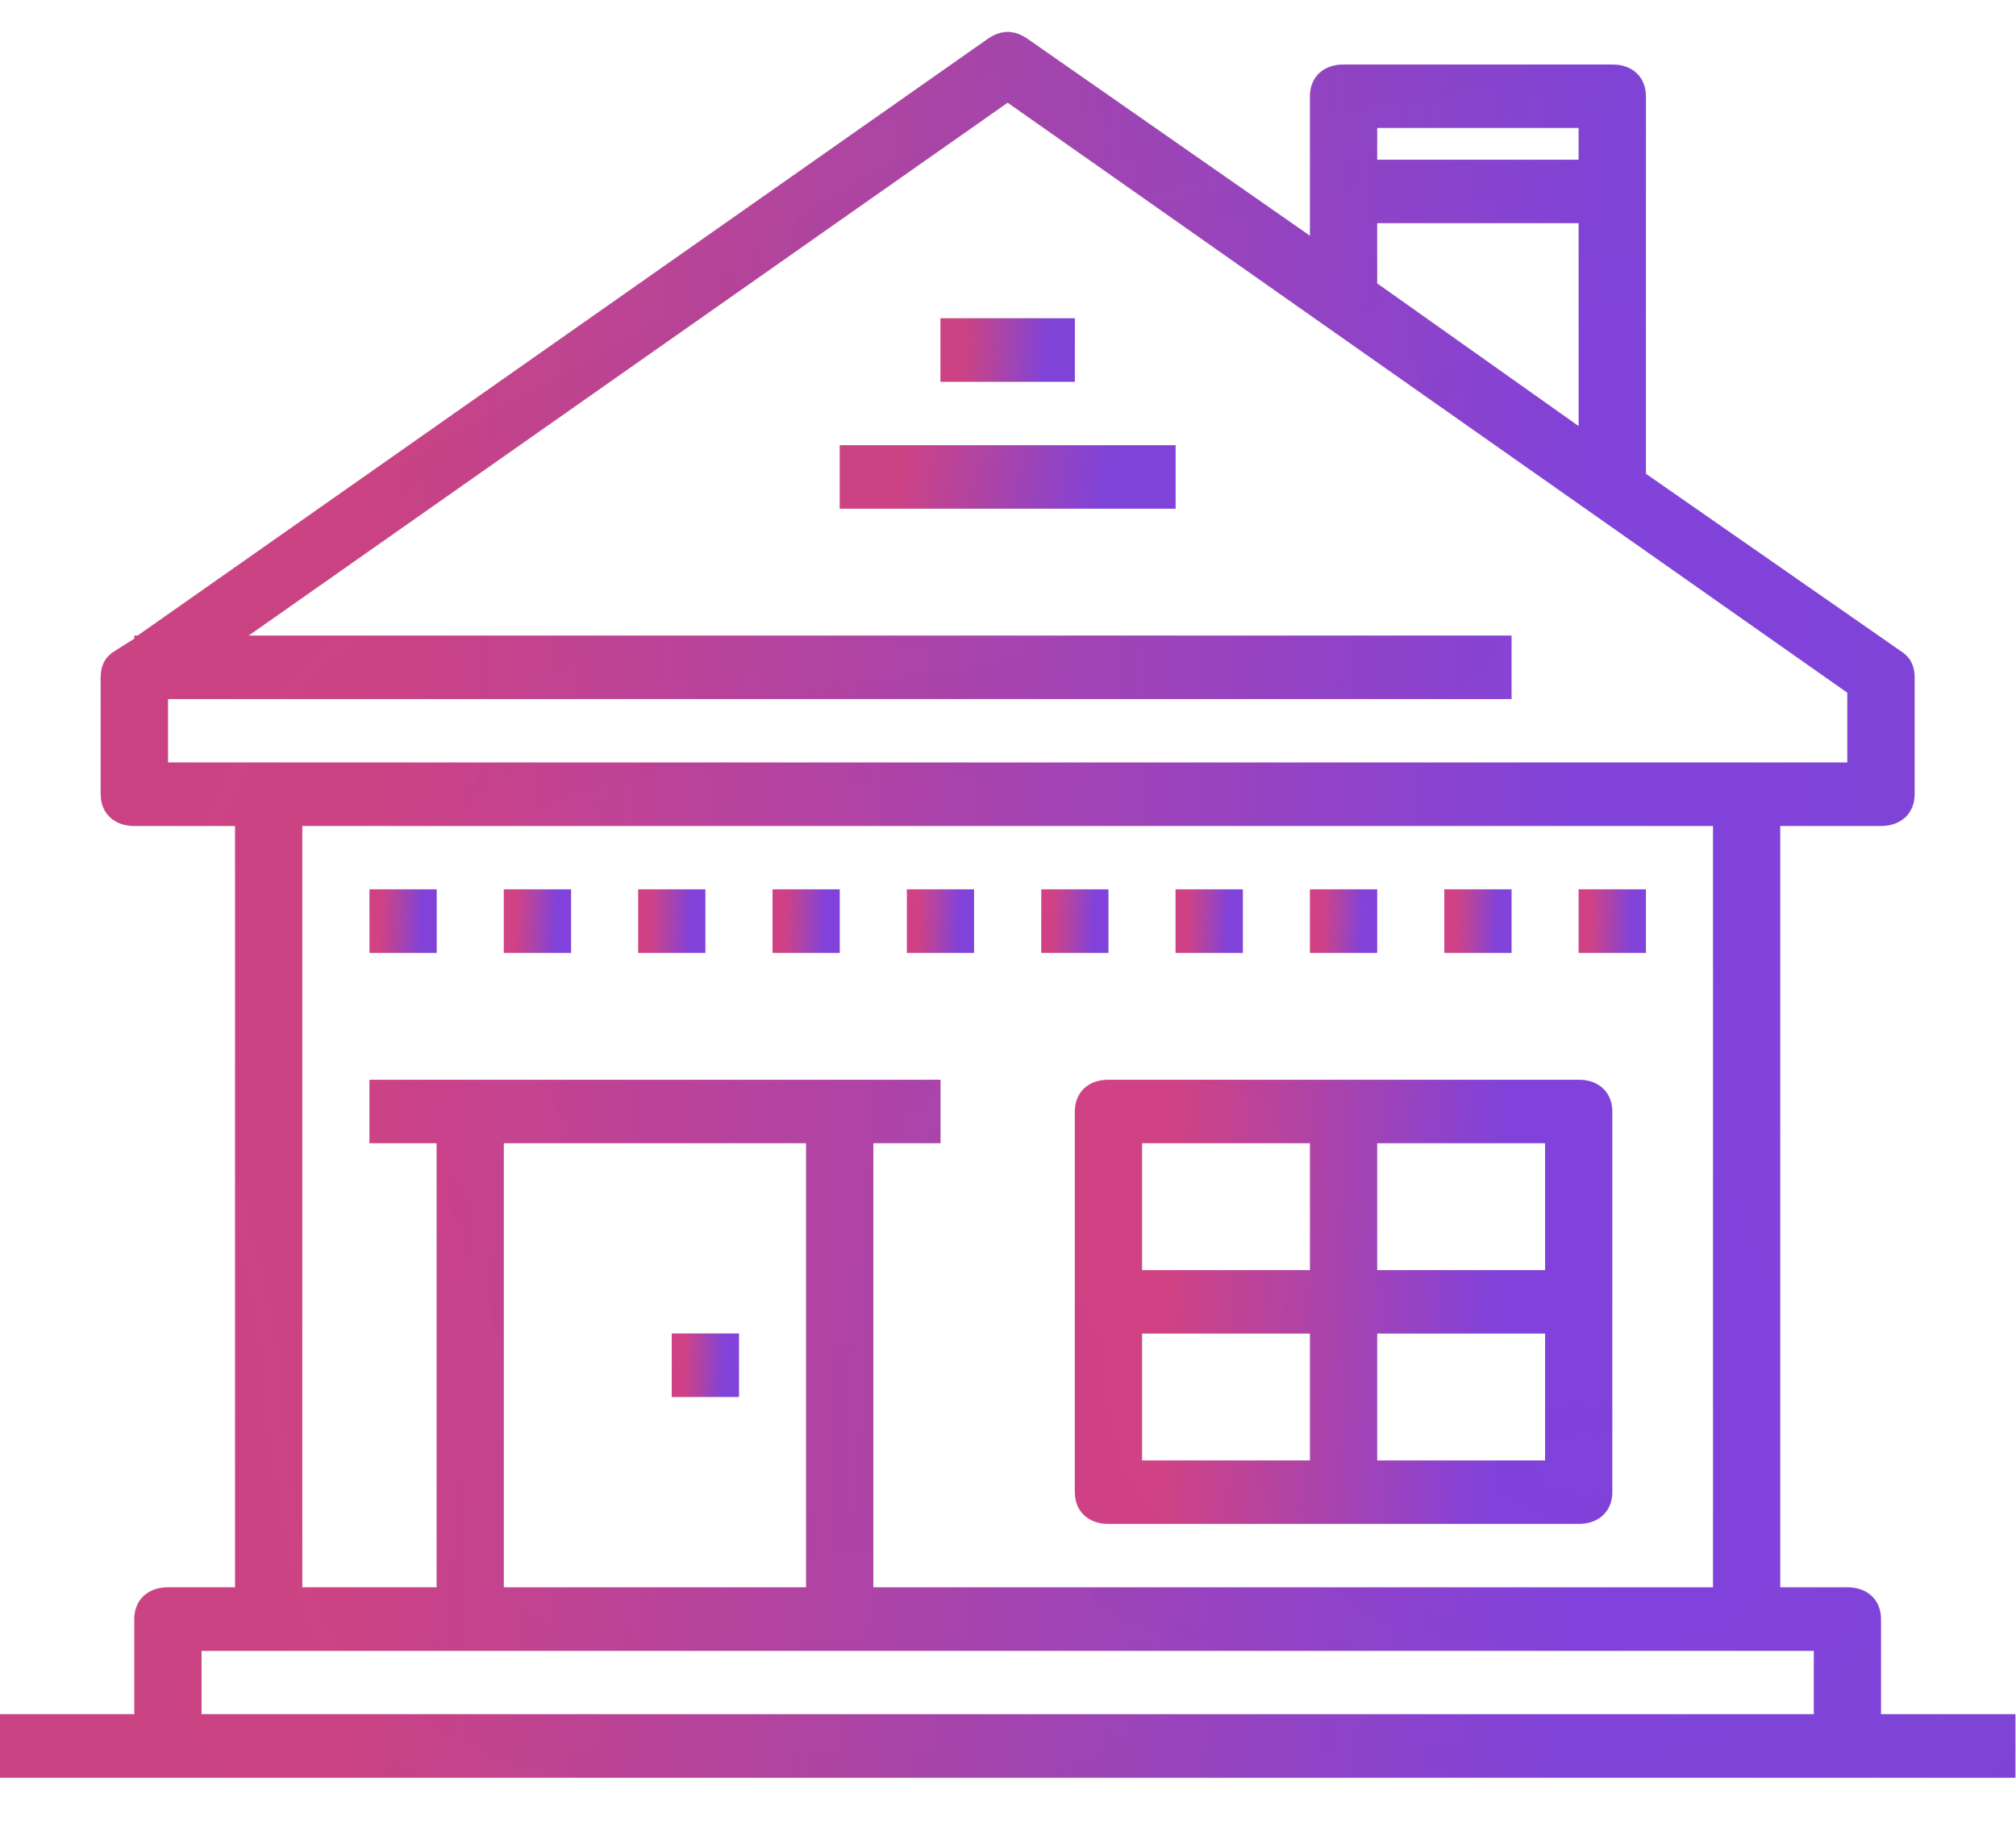
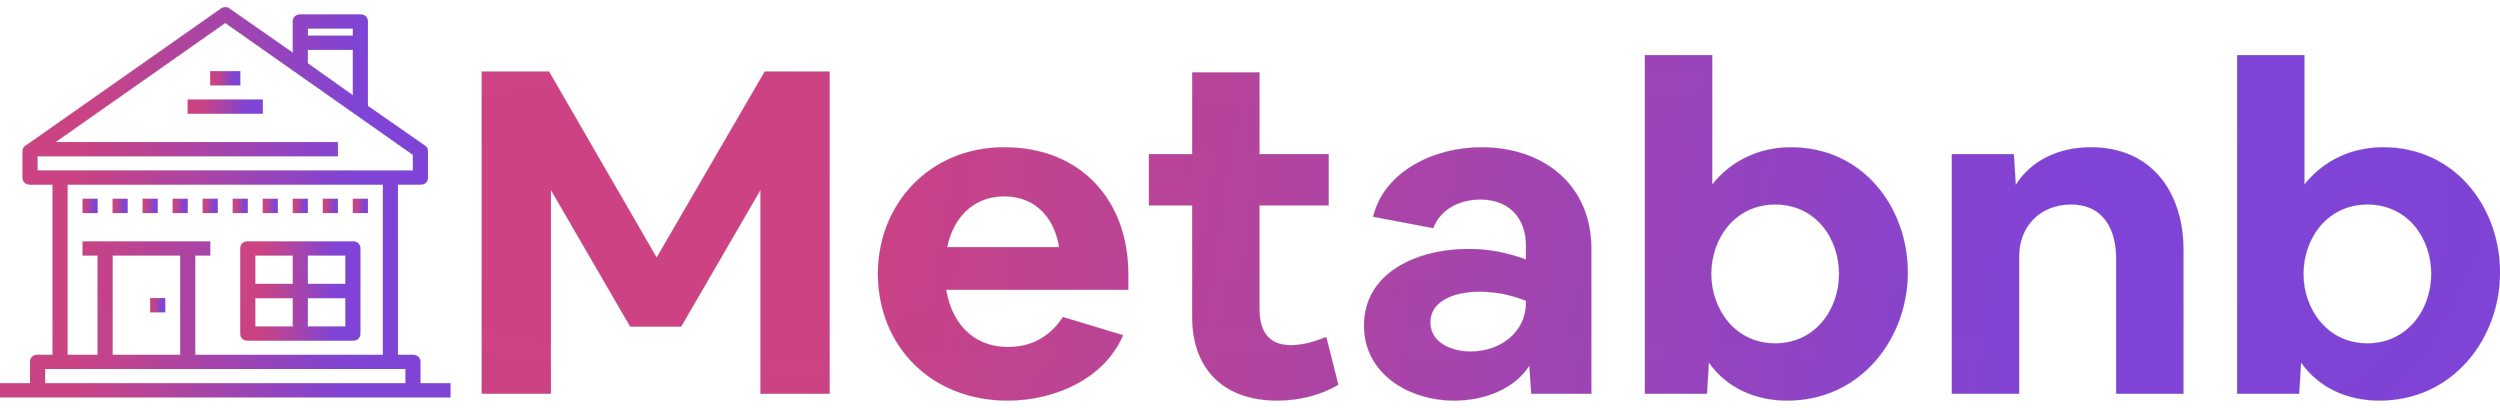
- <svg xmlns="http://www.w3.org/2000/svg" width="42" height="38" viewBox="0 0 42 38" fill="none">
+ <svg xmlns="http://www.w3.org/2000/svg" width="233" height="38" viewBox="0 0 233 38" fill="none">
  <g filter="url(#filter0_i_1_269)">
-     <path d="M22.393 6.632H19.593V7.954H22.393V6.632Z" fill="url(#paint0_linear_1_269)" />
-     <path d="M24.492 9.276H17.494V10.598H24.492V9.276Z" fill="url(#paint1_linear_1_269)" />
-     <path d="M9.097 18.53H7.698V19.852H9.097V18.53Z" fill="url(#paint2_linear_1_269)" />
-     <path d="M11.896 18.53H10.497V19.852H11.896V18.53Z" fill="url(#paint3_linear_1_269)" />
-     <path d="M14.695 18.53H13.296V19.852H14.695V18.53Z" fill="url(#paint4_linear_1_269)" />
-     <path d="M17.494 18.53H16.095V19.852H17.494V18.53Z" fill="url(#paint5_linear_1_269)" />
-     <path d="M20.293 18.53H18.894V19.852H20.293V18.53Z" fill="url(#paint6_linear_1_269)" />
-     <path d="M23.092 18.53H21.693V19.852H23.092V18.53Z" fill="url(#paint7_linear_1_269)" />
-     <path d="M25.892 18.53H24.492V19.852H25.892V18.53Z" fill="url(#paint8_linear_1_269)" />
-     <path d="M28.691 18.53H27.291V19.852H28.691V18.53Z" fill="url(#paint9_linear_1_269)" />
-     <path d="M31.49 18.53H30.09V19.852H31.49V18.53Z" fill="url(#paint10_linear_1_269)" />
-     <path d="M34.289 18.53H32.889V19.852H34.289V18.53Z" fill="url(#paint11_linear_1_269)" />
-     <path d="M15.395 27.783H13.995V29.105H15.395V27.783Z" fill="url(#paint12_linear_1_269)" />
-     <path d="M22.393 23.157V31.088C22.393 31.485 22.672 31.749 23.092 31.749H32.889C33.309 31.749 33.589 31.485 33.589 31.088V23.157C33.589 22.76 33.309 22.496 32.889 22.496H23.092C22.672 22.496 22.393 22.761 22.393 23.157ZM23.792 27.784H27.291V30.427H23.792V27.784ZM28.691 30.427V27.784H32.189V30.427H28.691ZM32.189 26.462H28.691V23.818H32.189V26.462ZM27.291 23.818V26.462H23.792V23.818H27.291Z" fill="url(#paint13_linear_1_269)" />
-     <path d="M39.187 35.715V33.732C39.187 33.336 38.907 33.071 38.487 33.071H37.088V17.208H39.187C39.607 17.208 39.887 16.943 39.887 16.547V14.101C39.887 13.903 39.817 13.704 39.607 13.572L34.289 9.871V2.005C34.289 1.609 34.009 1.344 33.589 1.344H27.991C27.571 1.344 27.291 1.609 27.291 2.005V4.913L21.413 0.815C21.133 0.617 20.853 0.617 20.573 0.815L2.869 13.242H2.799V13.308L2.379 13.572C2.169 13.704 2.099 13.903 2.099 14.101V16.547C2.099 16.943 2.379 17.208 2.799 17.208H4.898V33.071H3.499C3.079 33.071 2.799 33.336 2.799 33.732V35.715H0V37.037H3.499H38.487H41.986V35.715H39.187ZM32.889 2.666V3.327H28.691V2.666H32.889ZM28.691 4.649H32.889V8.879L28.691 5.905V4.649ZM3.499 14.564H31.49V13.242H5.178L20.993 2.138L38.487 14.432V15.886H36.388H5.598H3.499V14.564ZM6.298 17.208H35.688V33.071H18.194V23.818H19.593V22.496H17.494H9.797H7.697V23.818H9.097V33.071H6.298V17.208ZM10.496 23.818H16.794V33.071H10.496V23.818ZM4.199 35.715V34.393H5.598H9.797H17.494H36.388H37.788V35.715H4.199Z" fill="url(#paint14_linear_1_269)" />
+     <path d="M44.897 6.664V36.699H51.346V17.705L58.736 30.438H63.483L70.873 17.705V36.699H77.322V6.664H71.276L61.199 24.008L51.167 6.664H44.897ZM81.823 25.489C81.823 32.257 86.794 37.333 93.915 37.333C98.349 37.333 102.962 35.261 104.664 31.242L99.066 29.55C97.901 31.326 96.199 32.342 93.96 32.342C90.556 32.342 88.675 29.973 88.183 27.012H105.156V25.531C105.156 18.762 100.812 13.728 93.602 13.728C86.526 13.728 81.823 19.143 81.823 25.489ZM93.602 18.297C96.602 18.297 98.304 20.412 98.707 23.035H88.272C88.81 20.412 90.601 18.297 93.602 18.297ZM107.084 14.363V19.143H111.114V29.55C111.114 34.372 114.025 37.333 119.041 37.333C121.012 37.333 123.027 36.868 124.729 35.853L123.609 31.411C122.534 31.834 121.46 32.172 120.295 32.172C118.101 32.172 117.384 30.692 117.384 28.831V19.143H123.833V14.363H117.384V6.748H111.114V14.363H107.084ZM135.548 37.333C138.235 37.333 141.101 36.318 142.535 34.076L142.714 36.699H148.312V23.162C148.312 17.324 143.968 13.728 138.056 13.728C133.712 13.728 129.009 15.928 127.979 20.201L133.578 21.258C134.249 19.482 136.041 18.593 137.966 18.593C140.698 18.593 142.221 20.37 142.221 22.866V24.177C140.385 23.543 138.817 23.204 136.847 23.204C132.144 23.204 127.128 25.362 127.128 30.353C127.128 34.795 131.249 37.333 135.548 37.333ZM133.309 30.057C133.309 27.815 135.951 27.181 137.877 27.181C138.638 27.181 139.355 27.265 140.116 27.392C140.878 27.561 141.549 27.773 142.221 28.027V28.238C142.221 30.988 139.803 32.765 137.071 32.765C135.324 32.765 133.309 31.961 133.309 30.057ZM153.308 5.141V36.699H159.086L159.265 33.78C160.922 36.149 163.609 37.333 166.565 37.333C173.506 37.333 177.806 31.453 177.806 25.404C177.806 19.355 173.641 13.728 166.923 13.728C163.967 13.728 161.37 14.955 159.578 17.197V5.141H153.308ZM165.445 19.058C169.252 19.058 171.401 22.231 171.401 25.531C171.401 28.873 169.162 32.003 165.445 32.003C161.683 32.003 159.489 28.788 159.489 25.531C159.489 22.189 161.728 19.058 165.445 19.058ZM181.911 14.363V36.699H188.181V23.881C188.181 21.131 190.107 19.058 193.018 19.058C196.108 19.058 197.228 21.47 197.228 24.05V36.699H203.498V23.289C203.498 18.086 200.676 13.728 194.854 13.728C191.988 13.728 189.346 14.87 187.868 17.239L187.689 14.363H181.911ZM208.503 5.141V36.699H214.28L214.459 33.78C216.116 36.149 218.803 37.333 221.759 37.333C228.701 37.333 233 31.453 233 25.404C233 19.355 228.835 13.728 222.117 13.728C219.161 13.728 216.564 14.955 214.772 17.197V5.141H208.503ZM220.639 19.058C224.446 19.058 226.596 22.231 226.596 25.531C226.596 28.873 224.356 32.003 220.639 32.003C216.877 32.003 214.683 28.788 214.683 25.531C214.683 22.189 216.922 19.058 220.639 19.058Z" fill="url(#paint0_linear_1_269)" />
+     <path d="M22.393 6.632H19.593V7.954H22.393V6.632Z" fill="url(#paint1_linear_1_269)" />
+     <path d="M24.492 9.276H17.494V10.598H24.492V9.276Z" fill="url(#paint2_linear_1_269)" />
+     <path d="M9.097 18.53H7.698V19.852H9.097V18.53Z" fill="url(#paint3_linear_1_269)" />
+     <path d="M11.896 18.53H10.497V19.852H11.896V18.53Z" fill="url(#paint4_linear_1_269)" />
+     <path d="M14.695 18.53H13.296V19.852H14.695V18.53Z" fill="url(#paint5_linear_1_269)" />
+     <path d="M17.494 18.53H16.095V19.852H17.494V18.53Z" fill="url(#paint6_linear_1_269)" />
+     <path d="M20.293 18.53H18.894V19.852H20.293V18.53Z" fill="url(#paint7_linear_1_269)" />
+     <path d="M23.092 18.53H21.693V19.852H23.092V18.53Z" fill="url(#paint8_linear_1_269)" />
+     <path d="M25.892 18.53H24.492V19.852H25.892V18.53Z" fill="url(#paint9_linear_1_269)" />
+     <path d="M28.691 18.53H27.291V19.852H28.691V18.53Z" fill="url(#paint10_linear_1_269)" />
+     <path d="M31.49 18.53H30.09V19.852H31.49V18.53Z" fill="url(#paint11_linear_1_269)" />
+     <path d="M34.289 18.53H32.889V19.852H34.289V18.53Z" fill="url(#paint12_linear_1_269)" />
+     <path d="M15.395 27.783H13.995V29.105H15.395V27.783Z" fill="url(#paint13_linear_1_269)" />
+     <path d="M22.393 23.157V31.088C22.393 31.485 22.672 31.749 23.092 31.749H32.889C33.309 31.749 33.589 31.485 33.589 31.088V23.157C33.589 22.76 33.309 22.496 32.889 22.496H23.092C22.672 22.496 22.393 22.761 22.393 23.157ZM23.792 27.784H27.291V30.427H23.792V27.784ZM28.691 30.427V27.784H32.189V30.427H28.691ZM32.189 26.462H28.691V23.818H32.189V26.462ZM27.291 23.818V26.462H23.792V23.818H27.291Z" fill="url(#paint14_linear_1_269)" />
+     <path d="M39.187 35.715V33.732C39.187 33.336 38.907 33.071 38.487 33.071H37.088V17.208H39.187C39.607 17.208 39.887 16.943 39.887 16.547V14.101C39.887 13.903 39.817 13.704 39.607 13.572L34.289 9.871V2.005C34.289 1.609 34.009 1.344 33.589 1.344H27.991C27.571 1.344 27.291 1.609 27.291 2.005V4.913L21.413 0.815C21.133 0.617 20.853 0.617 20.573 0.815L2.869 13.242H2.799V13.308L2.379 13.572C2.169 13.704 2.099 13.903 2.099 14.101V16.547C2.099 16.943 2.379 17.208 2.799 17.208H4.898V33.071H3.499C3.079 33.071 2.799 33.336 2.799 33.732V35.715H0V37.037H3.499H38.487H41.986V35.715H39.187ZM32.889 2.666V3.327H28.691V2.666H32.889ZM28.691 4.649H32.889V8.879L28.691 5.905V4.649ZM3.499 14.564H31.49V13.242H5.178L20.993 2.138L38.487 14.432V15.886H36.388H5.598H3.499V14.564ZM6.298 17.208H35.688V33.071H18.194V23.818H19.593V22.496H17.494H9.797H7.697V23.818H9.097V33.071H6.298V17.208ZM10.496 23.818H16.794V33.071H10.496V23.818ZM4.199 35.715V34.393H5.598H9.797H17.494H36.388H37.788V35.715H4.199Z" fill="url(#paint15_linear_1_269)" />
  </g>
  <defs>
-     <filter id="filter0_i_1_269" x="0" y="0.667" width="45.986" height="40.371" filterUnits="userSpaceOnUse" color-interpolation-filters="sRGB">
+     <filter id="filter0_i_1_269" x="0" y="0.667" width="237" height="40.667" filterUnits="userSpaceOnUse" color-interpolation-filters="sRGB">
      <feFlood flood-opacity="0" result="BackgroundImageFix" />
      <feBlend mode="normal" in="SourceGraphic" in2="BackgroundImageFix" result="shape" />
      <feColorMatrix in="SourceAlpha" type="matrix" values="0 0 0 0 0 0 0 0 0 0 0 0 0 0 0 0 0 0 127 0" result="hardAlpha" />
      <feOffset dx="4" dy="4" />
      <feGaussianBlur stdDeviation="22" />
      <feComposite in2="hardAlpha" operator="arithmetic" k2="-1" k3="1" />
      <feColorMatrix type="matrix" values="0 0 0 0 0.376 0 0 0 0 0.376 0 0 0 0 0.376 0 0 0 0.15 0" />
      <feBlend mode="normal" in2="shape" result="effect1_innerShadow_1_269" />
    </filter>
-     <linearGradient id="paint0_linear_1_269" x1="20.11" y1="6.773" x2="21.825" y2="6.867" gradientUnits="userSpaceOnUse">
+     <linearGradient id="paint0_linear_1_269" x1="79.587" y1="8.575" x2="192.672" y2="25.566" gradientUnits="userSpaceOnUse">
      <stop stop-color="#DC3E88" />
      <stop offset="0.419" stop-color="#B840AE" />
      <stop offset="1" stop-color="#843FE8" />
    </linearGradient>
-     <linearGradient id="paint1_linear_1_269" x1="18.785" y1="9.417" x2="23.008" y2="9.992" gradientUnits="userSpaceOnUse">
+     <linearGradient id="paint1_linear_1_269" x1="20.11" y1="6.773" x2="21.825" y2="6.867" gradientUnits="userSpaceOnUse">
      <stop stop-color="#DC3E88" />
      <stop offset="0.419" stop-color="#B840AE" />
      <stop offset="1" stop-color="#843FE8" />
    </linearGradient>
-     <linearGradient id="paint2_linear_1_269" x1="7.956" y1="18.671" x2="8.815" y2="18.694" gradientUnits="userSpaceOnUse">
+     <linearGradient id="paint2_linear_1_269" x1="18.785" y1="9.417" x2="23.008" y2="9.992" gradientUnits="userSpaceOnUse">
      <stop stop-color="#DC3E88" />
      <stop offset="0.419" stop-color="#B840AE" />
      <stop offset="1" stop-color="#843FE8" />
    </linearGradient>
-     <linearGradient id="paint3_linear_1_269" x1="10.755" y1="18.671" x2="11.614" y2="18.694" gradientUnits="userSpaceOnUse">
+     <linearGradient id="paint3_linear_1_269" x1="7.956" y1="18.671" x2="8.815" y2="18.694" gradientUnits="userSpaceOnUse">
      <stop stop-color="#DC3E88" />
      <stop offset="0.419" stop-color="#B840AE" />
      <stop offset="1" stop-color="#843FE8" />
    </linearGradient>
-     <linearGradient id="paint4_linear_1_269" x1="13.554" y1="18.671" x2="14.414" y2="18.694" gradientUnits="userSpaceOnUse">
+     <linearGradient id="paint4_linear_1_269" x1="10.755" y1="18.671" x2="11.614" y2="18.694" gradientUnits="userSpaceOnUse">
      <stop stop-color="#DC3E88" />
      <stop offset="0.419" stop-color="#B840AE" />
      <stop offset="1" stop-color="#843FE8" />
    </linearGradient>
-     <linearGradient id="paint5_linear_1_269" x1="16.353" y1="18.671" x2="17.213" y2="18.694" gradientUnits="userSpaceOnUse">
+     <linearGradient id="paint5_linear_1_269" x1="13.554" y1="18.671" x2="14.414" y2="18.694" gradientUnits="userSpaceOnUse">
      <stop stop-color="#DC3E88" />
      <stop offset="0.419" stop-color="#B840AE" />
      <stop offset="1" stop-color="#843FE8" />
    </linearGradient>
-     <linearGradient id="paint6_linear_1_269" x1="19.152" y1="18.671" x2="20.012" y2="18.694" gradientUnits="userSpaceOnUse">
+     <linearGradient id="paint6_linear_1_269" x1="16.353" y1="18.671" x2="17.213" y2="18.694" gradientUnits="userSpaceOnUse">
      <stop stop-color="#DC3E88" />
      <stop offset="0.419" stop-color="#B840AE" />
      <stop offset="1" stop-color="#843FE8" />
    </linearGradient>
-     <linearGradient id="paint7_linear_1_269" x1="21.951" y1="18.671" x2="22.811" y2="18.694" gradientUnits="userSpaceOnUse">
+     <linearGradient id="paint7_linear_1_269" x1="19.152" y1="18.671" x2="20.012" y2="18.694" gradientUnits="userSpaceOnUse">
      <stop stop-color="#DC3E88" />
      <stop offset="0.419" stop-color="#B840AE" />
      <stop offset="1" stop-color="#843FE8" />
    </linearGradient>
-     <linearGradient id="paint8_linear_1_269" x1="24.75" y1="18.671" x2="25.61" y2="18.694" gradientUnits="userSpaceOnUse">
+     <linearGradient id="paint8_linear_1_269" x1="21.951" y1="18.671" x2="22.811" y2="18.694" gradientUnits="userSpaceOnUse">
      <stop stop-color="#DC3E88" />
      <stop offset="0.419" stop-color="#B840AE" />
      <stop offset="1" stop-color="#843FE8" />
    </linearGradient>
-     <linearGradient id="paint9_linear_1_269" x1="27.549" y1="18.671" x2="28.409" y2="18.694" gradientUnits="userSpaceOnUse">
+     <linearGradient id="paint9_linear_1_269" x1="24.75" y1="18.671" x2="25.61" y2="18.694" gradientUnits="userSpaceOnUse">
      <stop stop-color="#DC3E88" />
      <stop offset="0.419" stop-color="#B840AE" />
      <stop offset="1" stop-color="#843FE8" />
    </linearGradient>
-     <linearGradient id="paint10_linear_1_269" x1="30.348" y1="18.671" x2="31.208" y2="18.694" gradientUnits="userSpaceOnUse">
+     <linearGradient id="paint10_linear_1_269" x1="27.549" y1="18.671" x2="28.409" y2="18.694" gradientUnits="userSpaceOnUse">
      <stop stop-color="#DC3E88" />
      <stop offset="0.419" stop-color="#B840AE" />
      <stop offset="1" stop-color="#843FE8" />
    </linearGradient>
-     <linearGradient id="paint11_linear_1_269" x1="33.147" y1="18.671" x2="34.007" y2="18.694" gradientUnits="userSpaceOnUse">
+     <linearGradient id="paint11_linear_1_269" x1="30.348" y1="18.671" x2="31.208" y2="18.694" gradientUnits="userSpaceOnUse">
      <stop stop-color="#DC3E88" />
      <stop offset="0.419" stop-color="#B840AE" />
      <stop offset="1" stop-color="#843FE8" />
    </linearGradient>
-     <linearGradient id="paint12_linear_1_269" x1="14.254" y1="27.924" x2="15.113" y2="27.948" gradientUnits="userSpaceOnUse">
+     <linearGradient id="paint12_linear_1_269" x1="33.147" y1="18.671" x2="34.007" y2="18.694" gradientUnits="userSpaceOnUse">
      <stop stop-color="#DC3E88" />
      <stop offset="0.419" stop-color="#B840AE" />
      <stop offset="1" stop-color="#843FE8" />
    </linearGradient>
-     <linearGradient id="paint13_linear_1_269" x1="24.457" y1="23.483" x2="31.334" y2="23.697" gradientUnits="userSpaceOnUse">
+     <linearGradient id="paint13_linear_1_269" x1="14.254" y1="27.924" x2="15.113" y2="27.948" gradientUnits="userSpaceOnUse">
      <stop stop-color="#DC3E88" />
      <stop offset="0.419" stop-color="#B840AE" />
      <stop offset="1" stop-color="#843FE8" />
    </linearGradient>
-     <linearGradient id="paint14_linear_1_269" x1="7.743" y1="4.546" x2="33.532" y2="5.312" gradientUnits="userSpaceOnUse">
+     <linearGradient id="paint14_linear_1_269" x1="24.457" y1="23.483" x2="31.334" y2="23.697" gradientUnits="userSpaceOnUse">
+       <stop stop-color="#DC3E88" />
+       <stop offset="0.419" stop-color="#B840AE" />
+       <stop offset="1" stop-color="#843FE8" />
+     </linearGradient>
+     <linearGradient id="paint15_linear_1_269" x1="7.743" y1="4.546" x2="33.532" y2="5.312" gradientUnits="userSpaceOnUse">
      <stop stop-color="#DC3E88" />
      <stop offset="0.419" stop-color="#B840AE" />
      <stop offset="1" stop-color="#843FE8" />
    </linearGradient>
  </defs>
</svg>
